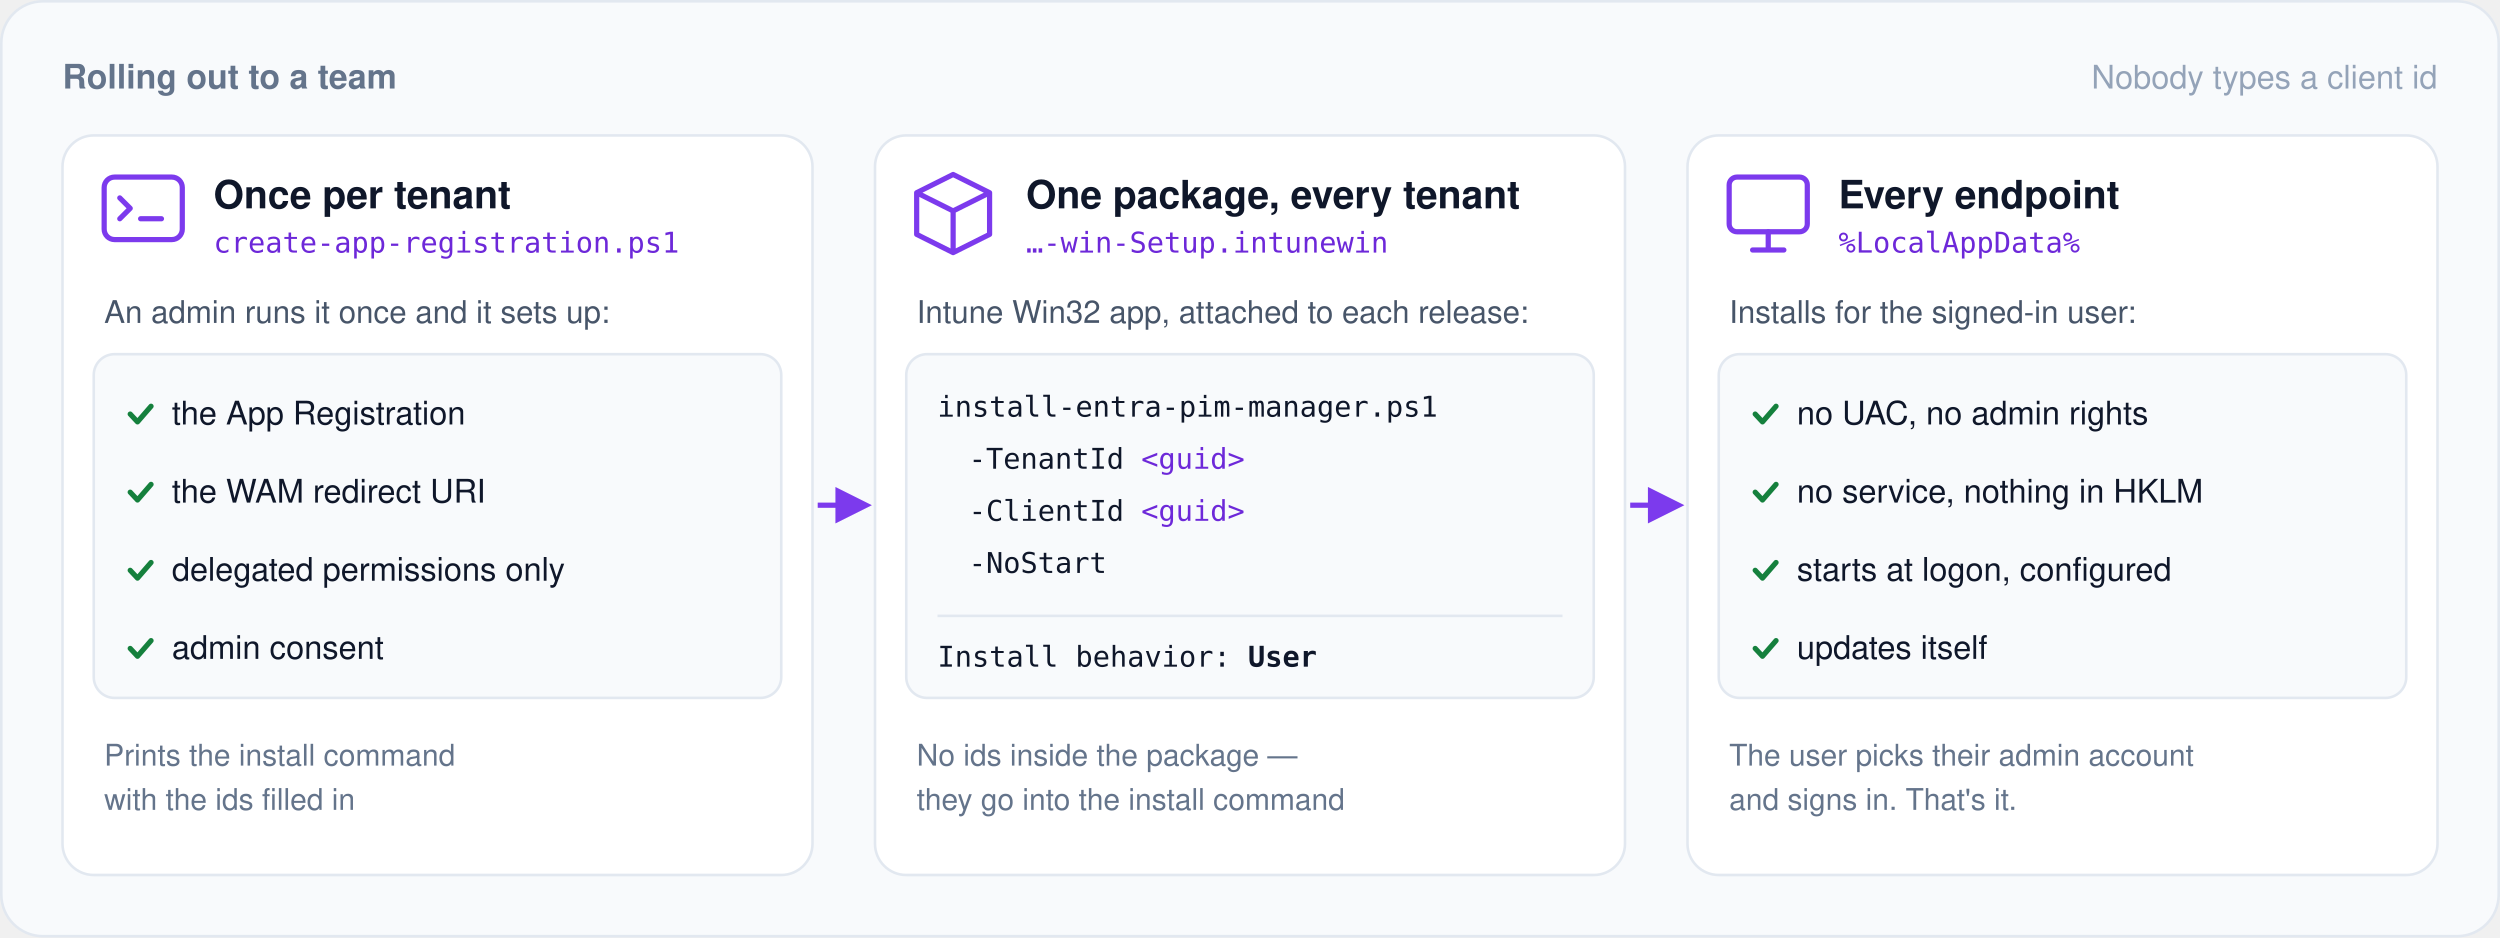
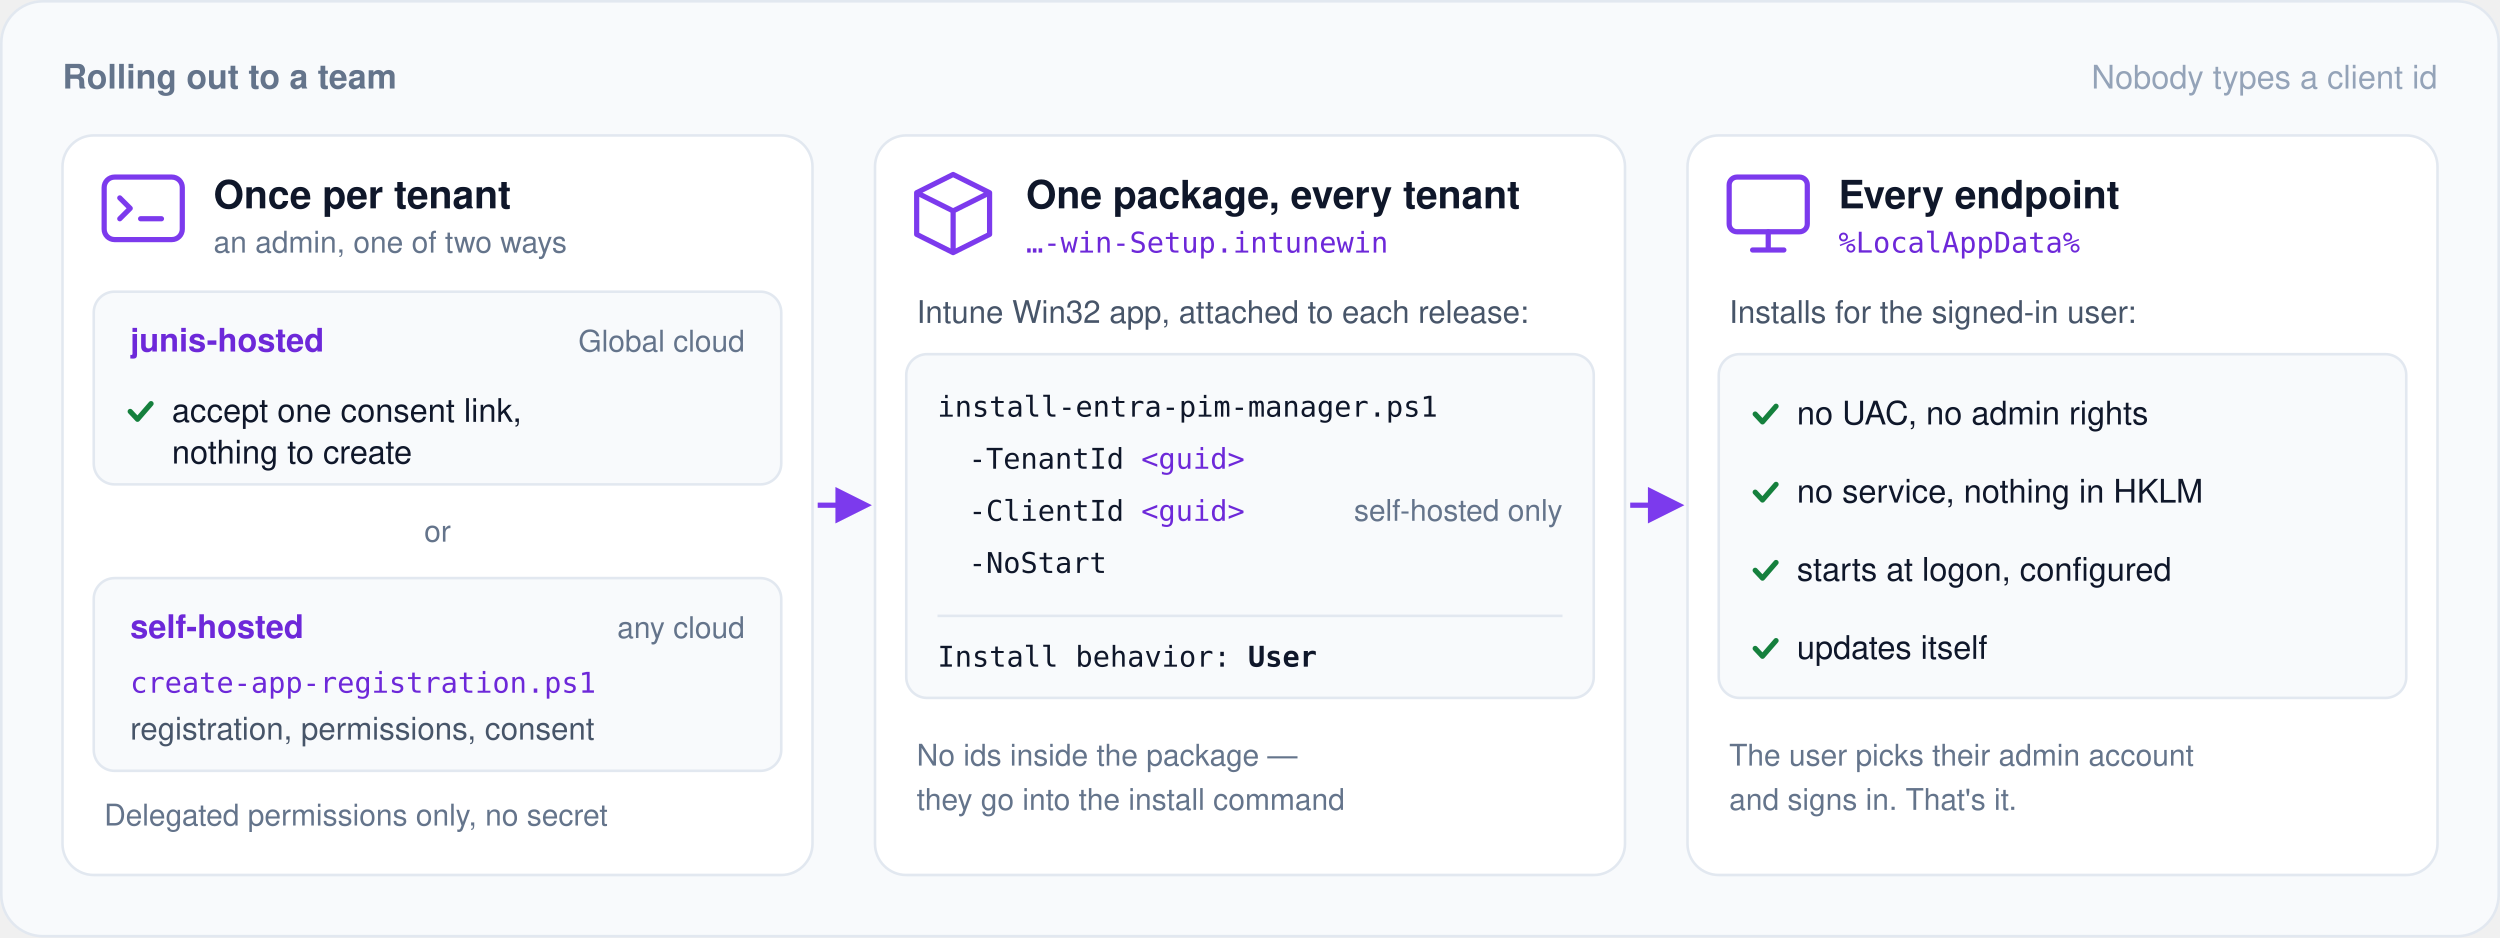
<svg xmlns="http://www.w3.org/2000/svg" viewBox="0 0 960 360" width="960" height="360">
  <style>
    text { font-family: "Segoe UI", -apple-system, BlinkMacSystemFont, Helvetica, Arial, sans-serif; }
    .top { font-size: 13px; font-weight: 600; fill: #64748B; }
    .h { font-size: 15px; font-weight: 600; fill: #0F172A; }
    .mono { font-size: 11px; fill: #6D28D9; font-family: "Cascadia Code", Consolas, Menlo, monospace; }
    .code { font-size: 11px; fill: #0F172A; font-family: "Cascadia Code", Consolas, Menlo, monospace; }
    .t { font-size: 12px; fill: #475569; }
    .ok { font-size: 12.5px; fill: #0F172A; }
    .res { font-size: 11.5px; fill: #64748B; }
+     .pick { font-size: 12.5px; font-weight: 700; fill: #6D28D9; }
  </style>
  <defs>
    <marker id="arrow" viewBox="0 0 10 10" refX="8" refY="5" markerWidth="7" markerHeight="7" orient="auto-start-reverse">
      <path d="M0 0 L10 5 L0 10 z" fill="#7C3AED" />
    </marker>
    <path id="check" d="M-4 0 l2.8 3 l5.2 -6" fill="none" stroke="#15803D" stroke-width="2" stroke-linecap="round" stroke-linejoin="round" />
  </defs>
  <rect x="0.5" y="0.5" width="959" height="359" rx="16" fill="#F8FAFC" stroke="#E2E8F0" />
  <text x="24" y="34" class="top">Rolling out to a team</text>
  <text x="936" y="34" font-size="12.5" fill="#94A3B8" text-anchor="end">Nobody types a client id</text>
  <rect x="24" y="52" width="288" height="284" rx="12" fill="#FFFFFF" stroke="#E2E8F0" />
  <g fill="none" stroke="#7C3AED" stroke-width="2" stroke-linecap="round" stroke-linejoin="round">
    <rect x="40" y="68" width="30" height="24" rx="4" />
    <path d="M46 76 l4 4 l-4 4 M54 84 h8" />
  </g>
  <text x="82" y="80" class="h">Once per tenant</text>
-   <text x="82" y="97" class="mono">create-app-registration.ps1</text>
-   <text x="40" y="124" class="t">An admin runs it once and it sets up:</text>
-   <rect x="36" y="136" width="264" height="132" rx="8" fill="#F8FAFC" stroke="#E2E8F0" />
-   <use href="#check" transform="translate(54 159)" />
-   <text x="66" y="163" class="ok">the App Registration</text>
-   <use href="#check" transform="translate(54 189)" />
-   <text x="66" y="193" class="ok">the WAM redirect URI</text>
-   <use href="#check" transform="translate(54 219)" />
-   <text x="66" y="223" class="ok">delegated permissions only</text>
-   <use href="#check" transform="translate(54 249)" />
-   <text x="66" y="253" class="ok">admin consent</text>
-   <text x="40" y="294" class="res">Prints the install command</text>
-   <text x="40" y="311" class="res">with the ids filled in</text>
+   <text x="82" y="97" class="res">an admin, one of two ways</text>
+   <rect x="36" y="112" width="264" height="74" rx="8" fill="#F8FAFC" stroke="#E2E8F0" />
+   <text x="50" y="135" class="pick">junis-hosted</text>
+   <text x="286" y="135" class="res" text-anchor="end">Global cloud</text>
+   <use href="#check" transform="translate(54 158)" />
+   <text x="66" y="162" class="ok">accept one consent link,</text>
+   <text x="66" y="178" class="ok">nothing to create</text>
+   <text x="168" y="208" class="res" text-anchor="middle">or</text>
+   <rect x="36" y="222" width="264" height="74" rx="8" fill="#F8FAFC" stroke="#E2E8F0" />
+   <text x="50" y="245" class="pick">self-hosted</text>
+   <text x="286" y="245" class="res" text-anchor="end">any cloud</text>
+   <text x="50" y="266" class="mono">create-app-registration.ps1</text>
+   <text x="50" y="284" class="t">registration, permissions, consent</text>
+   <text x="40" y="317" class="res">Delegated permissions only, no secret</text>
  <path d="M314 194 H332" stroke="#7C3AED" stroke-width="2" marker-end="url(#arrow)" />
  <rect x="336" y="52" width="288" height="284" rx="12" fill="#FFFFFF" stroke="#E2E8F0" />
  <g fill="none" stroke="#7C3AED" stroke-width="2" stroke-linejoin="round">
    <path d="M352 74 l14 -7 l14 7 v16 l-14 7 l-14 -7 z M352 74 l14 7 l14 -7 M366 81 v16" />
  </g>
  <text x="394" y="80" class="h">One package, every tenant</text>
  <text x="394" y="97" class="mono">…-win-Setup.intunewin</text>
  <text x="352" y="124" class="t">Intune Win32 app, attached to each release:</text>
  <rect x="348" y="136" width="264" height="132" rx="8" fill="#F8FAFC" stroke="#E2E8F0" />
  <text x="360" y="160" class="code">install-entra-pim-manager.ps1</text>
  <text x="372" y="180" class="code">-TenantId <tspan fill="#6D28D9">&lt;guid&gt;</tspan>
  </text>
  <text x="372" y="200" class="code">-ClientId <tspan fill="#6D28D9">&lt;guid&gt;</tspan>
  </text>
+   <text x="600" y="200" class="res" text-anchor="end">self-hosted only</text>
  <text x="372" y="220" class="code">-NoStart</text>
  <path d="M360 236.5 H600" stroke="#E2E8F0" />
  <text x="360" y="256" class="code">Install behavior: <tspan font-weight="700">User</tspan>
  </text>
  <text x="352" y="294" class="res">No ids inside the package —</text>
  <text x="352" y="311" class="res">they go into the install command</text>
  <path d="M626 194 H644" stroke="#7C3AED" stroke-width="2" marker-end="url(#arrow)" />
  <rect x="648" y="52" width="288" height="284" rx="12" fill="#FFFFFF" stroke="#E2E8F0" />
  <g fill="none" stroke="#7C3AED" stroke-width="2" stroke-linecap="round" stroke-linejoin="round">
    <rect x="664" y="68" width="30" height="21" rx="3" />
    <path d="M673 96 h12 M679 89 v7" />
  </g>
  <text x="706" y="80" class="h">Every endpoint</text>
  <text x="706" y="97" class="mono">%LocalAppData%</text>
  <text x="664" y="124" class="t">Installs for the signed-in user:</text>
  <rect x="660" y="136" width="264" height="132" rx="8" fill="#F8FAFC" stroke="#E2E8F0" />
  <use href="#check" transform="translate(678 159)" />
  <text x="690" y="163" class="ok">no UAC, no admin rights</text>
  <use href="#check" transform="translate(678 189)" />
  <text x="690" y="193" class="ok">no service, nothing in HKLM</text>
  <use href="#check" transform="translate(678 219)" />
  <text x="690" y="223" class="ok">starts at logon, configured</text>
  <use href="#check" transform="translate(678 249)" />
  <text x="690" y="253" class="ok">updates itself</text>
  <text x="664" y="294" class="res">The user picks their admin account</text>
  <text x="664" y="311" class="res">and signs in. That's it.</text>
</svg>
